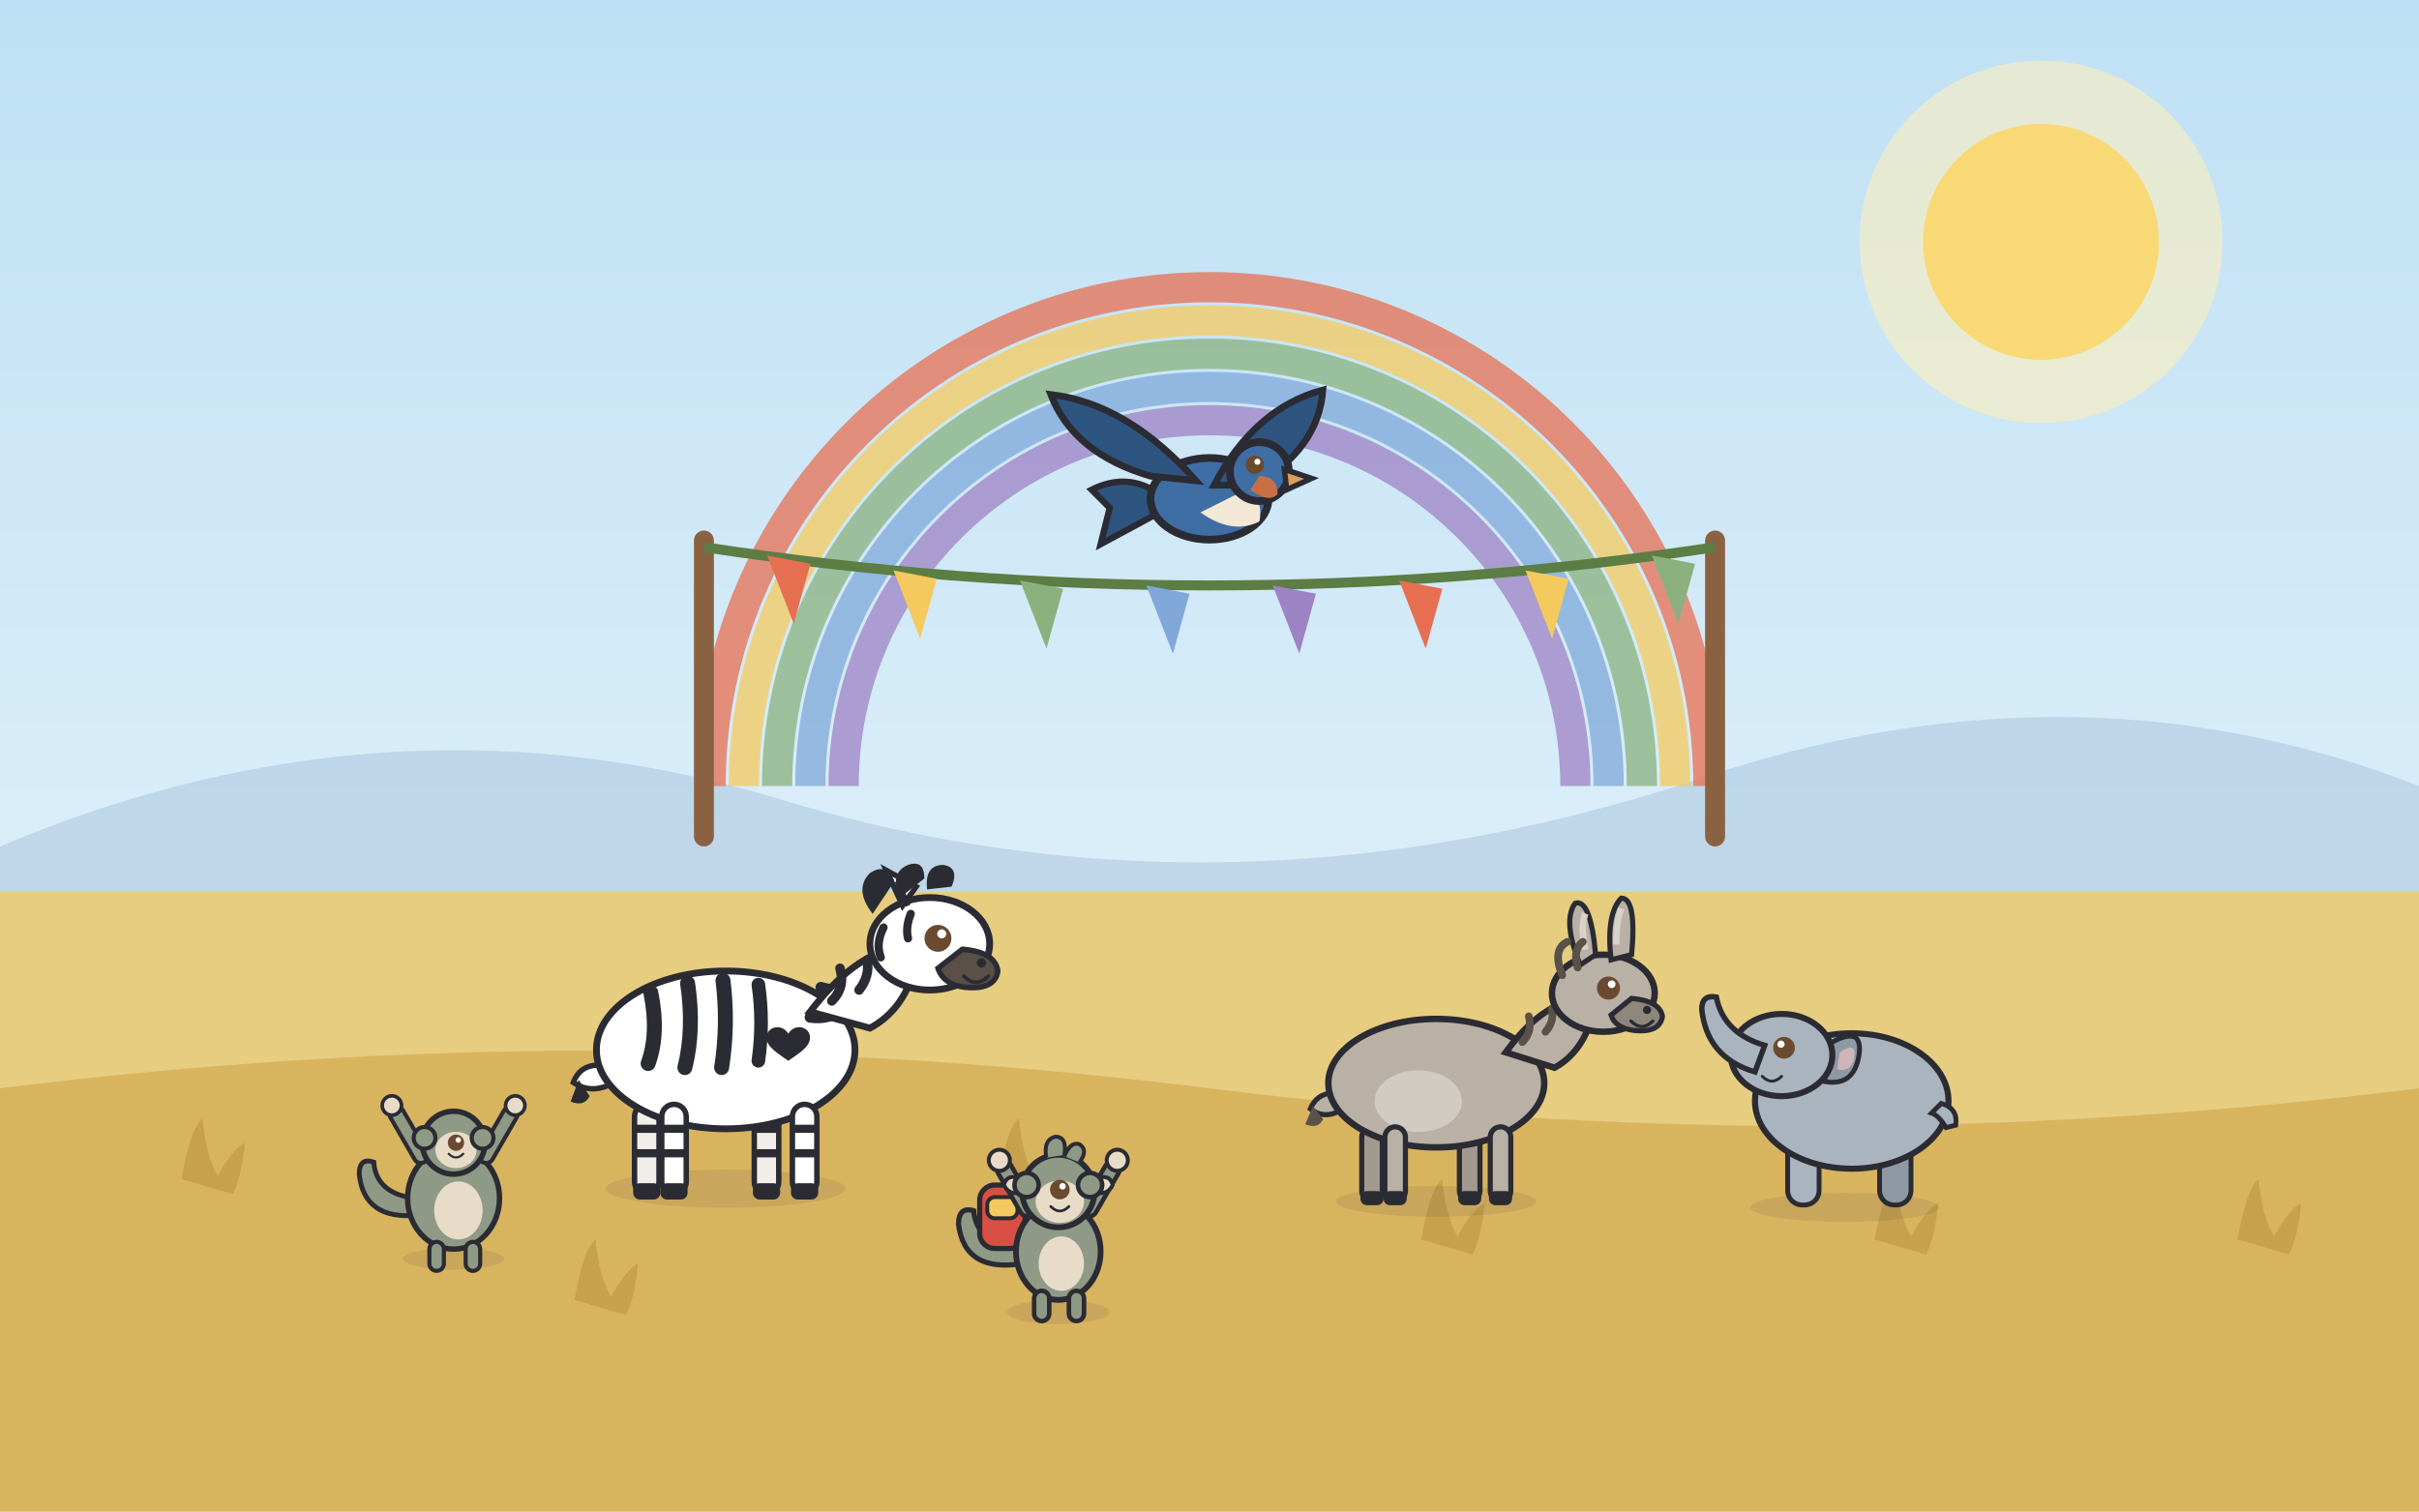
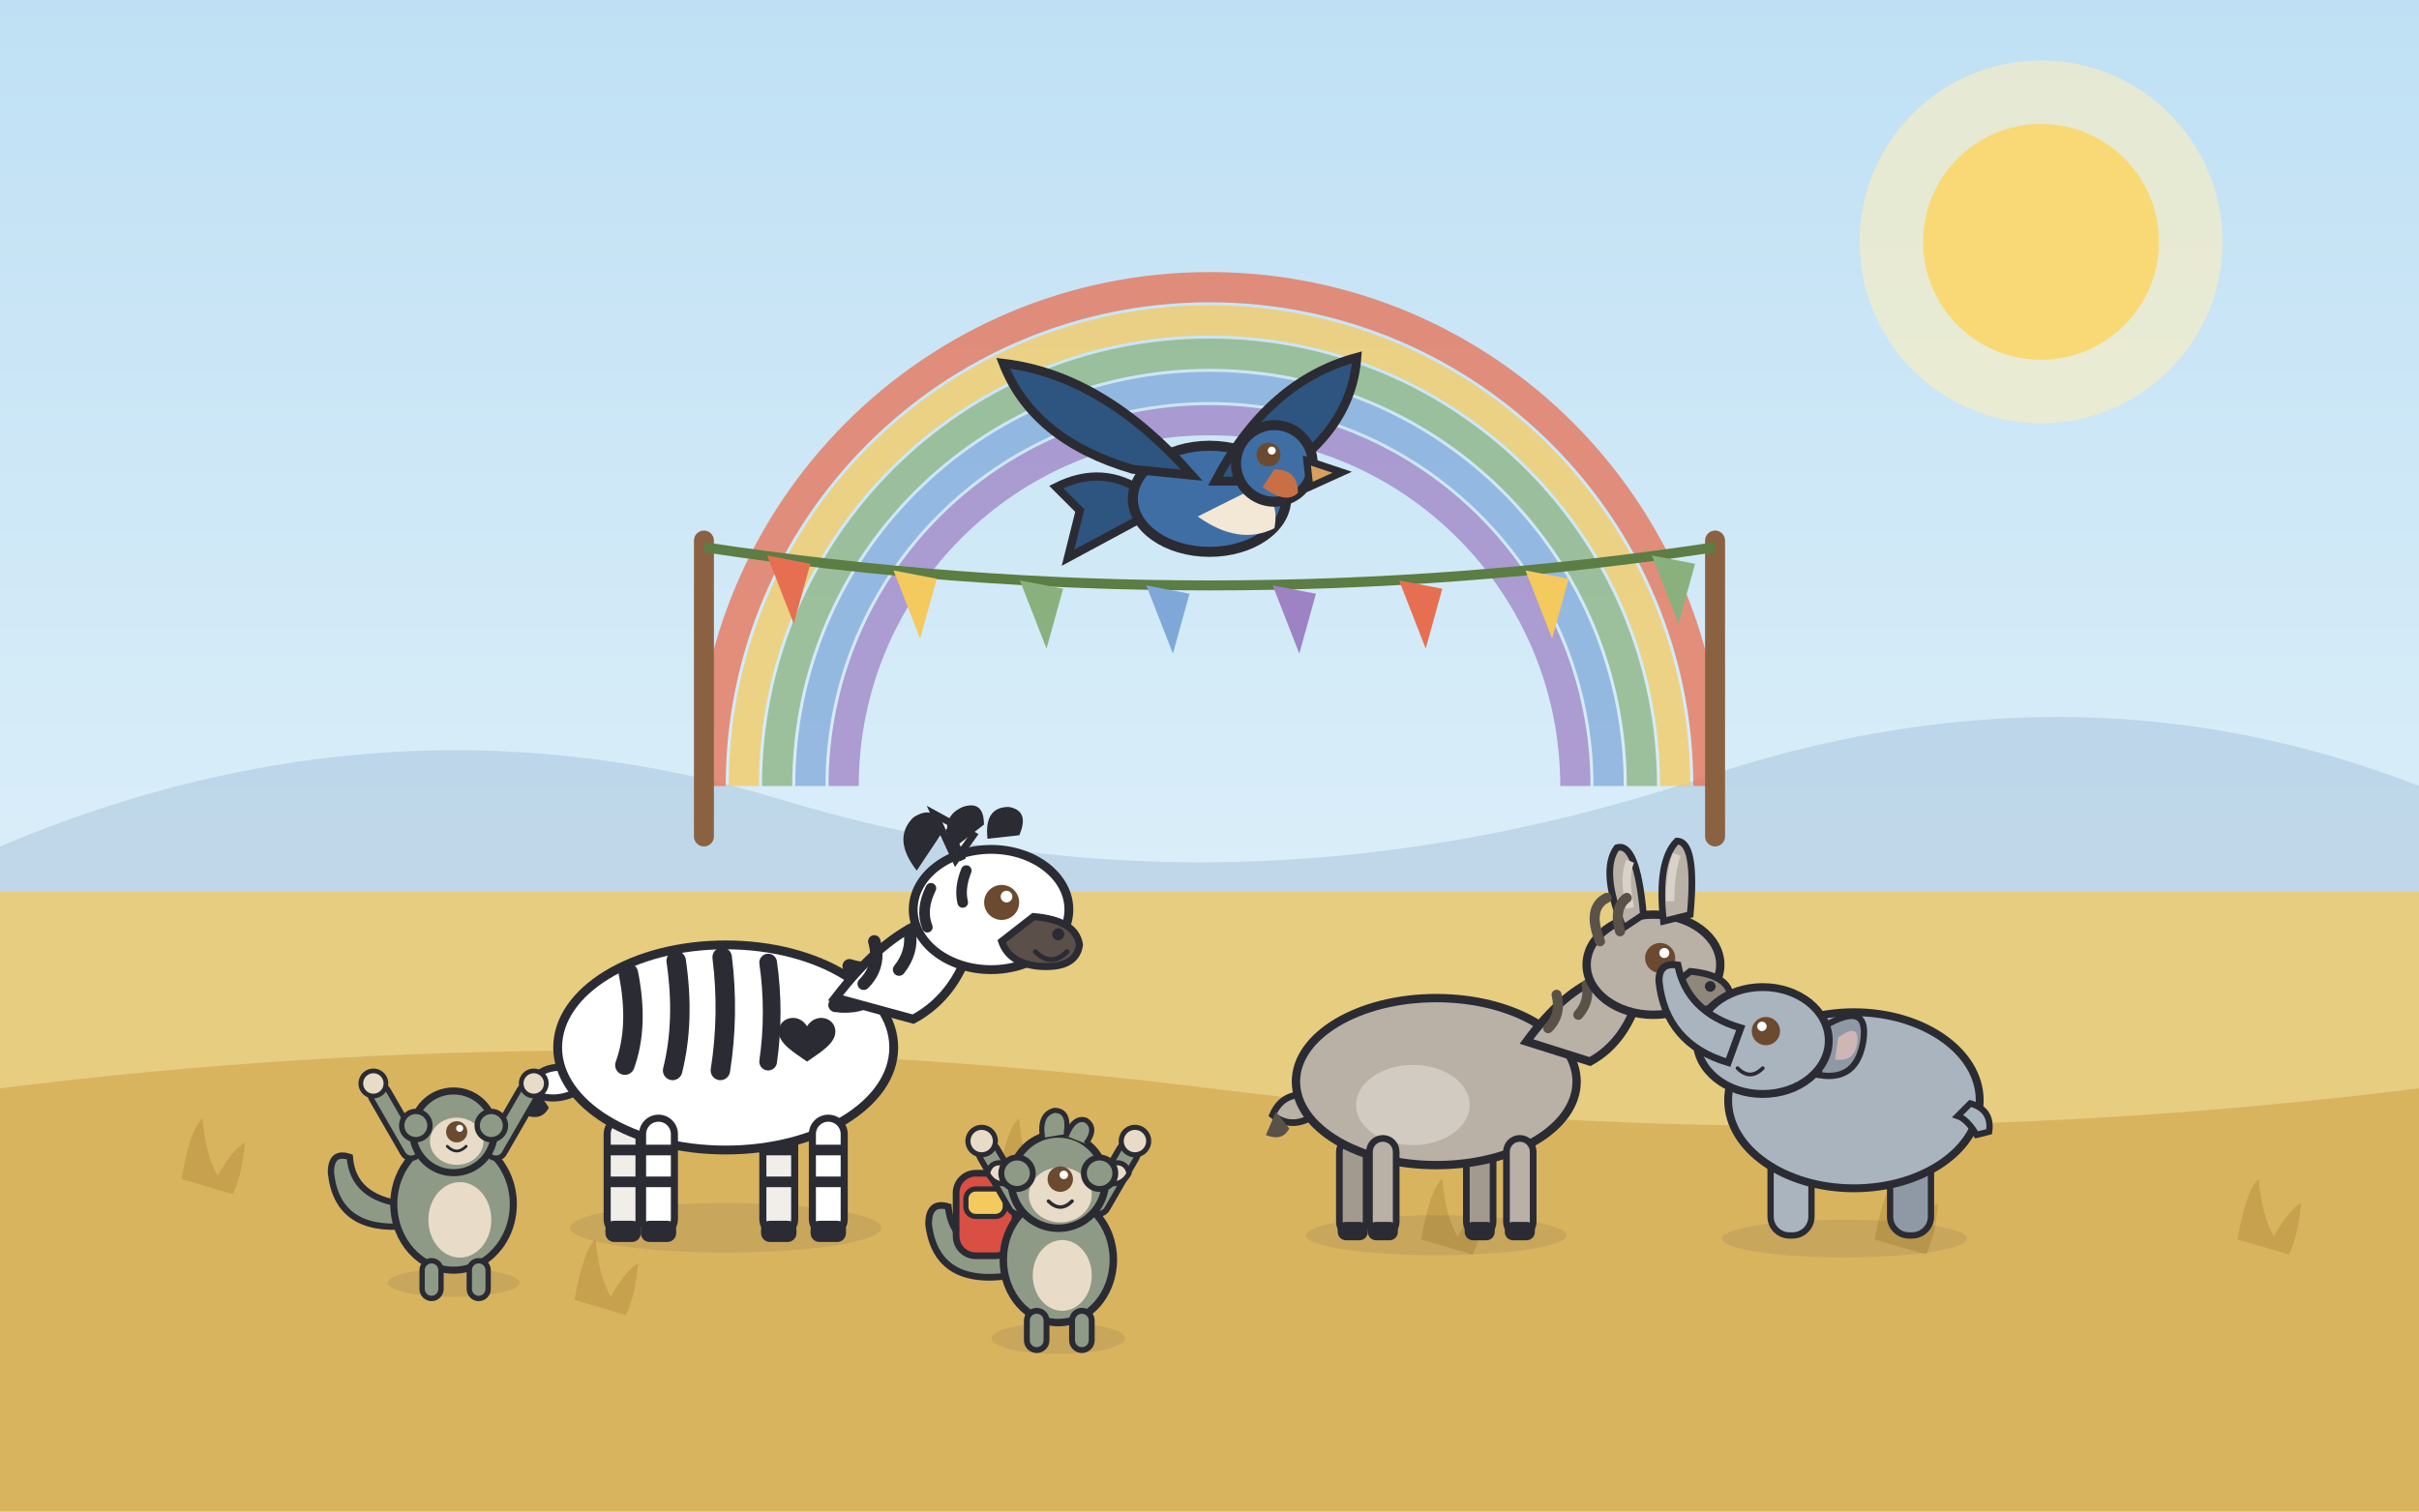
<svg xmlns="http://www.w3.org/2000/svg" viewBox="0 0 1600 1000" role="img">
  <style>
@media (prefers-reduced-motion: no-preference) {
  .anim-idle { animation: idle 3.8s ease-in-out infinite alternate; }
  @keyframes idle { from { transform: translateY(0); } to { transform: translateY(-6px); } }
  .anim-tail { transform-box: fill-box; transform-origin: 100% 20%; animation: tail 2.6s ease-in-out infinite alternate; }
  @keyframes tail { from { transform: rotate(-6deg); } to { transform: rotate(8deg); } }
  .anim-blink { transform-box: fill-box; transform-origin: center; animation: blink 5.2s infinite; }
  @keyframes blink { 0%, 93%, 100% { transform: scaleY(1); } 95%, 97% { transform: scaleY(0.12); } }
  .anim-glow { transform-box: fill-box; transform-origin: center; animation: glow 4.2s ease-in-out infinite alternate; }
  @keyframes glow { from { transform: scale(1); opacity: 0.5; } to { transform: scale(1.08); opacity: 0.75; } }
  .anim-shimmer { animation: shimmer 5s ease-in-out infinite alternate; }
  @keyframes shimmer { from { opacity: 0.62; } to { opacity: 0.92; } }
  .anim-grass { transform-box: fill-box; transform-origin: 50% 100%; animation: sway 3.2s ease-in-out infinite alternate; }
  .anim-canopy { transform-box: fill-box; transform-origin: 50% 100%; animation: sway 5.6s ease-in-out infinite alternate; }
  @keyframes sway { from { transform: rotate(-1.8deg); } to { transform: rotate(2.2deg); } }
  .anim-rain { animation: rainfall 1.15s linear infinite; }
  @keyframes rainfall { from { transform: translateY(-32px); opacity: 0.85; } 75% { opacity: 0.55; } to { transform: translateY(72px); opacity: 0; } }
  .anim-ripple { transform-box: fill-box; transform-origin: center; animation: ripple 3.4s ease-in-out infinite alternate; }
  @keyframes ripple { from { transform: scale(1); opacity: 0.8; } to { transform: scale(1.18); opacity: 0.55; } }
  .anim-drip { animation: drip 1s ease-in infinite; }
  @keyframes drip { from { transform: translateY(-12px); opacity: 0.95; } to { transform: translateY(28px); opacity: 0; } }
  .anim-flow { stroke-dasharray: 26 20; animation: flow 0.8s linear infinite; }
  @keyframes flow { from { stroke-dashoffset: 0; } to { stroke-dashoffset: -46; } }
  .anim-splash { transform-box: fill-box; transform-origin: 50% 100%; animation: splashPulse 1.7s ease-in-out infinite alternate; }
  @keyframes splashPulse { from { transform: scale(0.97); } to { transform: scale(1.05); } }
  .anim-strain { transform-box: fill-box; transform-origin: center; animation: strain 0.9s ease-in-out infinite alternate; }
  @keyframes strain { from { transform: translateX(-5px); } to { transform: translateX(4px); } }
  .anim-float { transform-box: fill-box; transform-origin: center; animation: floaty 2.6s ease-in-out infinite alternate; }
  @keyframes floaty { from { transform: translateY(0) scale(1); } to { transform: translateY(-12px) scale(1.08); } }
  .anim-wave { animation: wave 2.4s ease-in-out infinite; opacity: 0; }
  @keyframes wave { 0% { opacity: 0; } 30% { opacity: 0.9; } 60%, 100% { opacity: 0; } }
  .anim-cloud { animation: cloudDrift 9s ease-in-out infinite alternate; }
  @keyframes cloudDrift { from { transform: translateX(-18px); } to { transform: translateX(22px); } }
  .tap-target { cursor: pointer; }
  .tap-target.tap-play { transform-box: fill-box; transform-origin: 50% 85%; animation: tapWiggle 0.7s ease-in-out; }
  .tap-target[data-tap="puddle"].tap-play { transform-origin: center; animation: tapSplash 0.85s ease-out; }
  .tap-target[data-tap="sun"].tap-play { transform-origin: center; animation: tapPulse 0.6s ease-in-out; }
  .tap-target[data-tap="tree"].tap-play { transform-origin: 50% 100%; animation: tapShake 0.7s ease-in-out; }
  @keyframes tapWiggle { 0% { transform: rotate(0); } 25% { transform: rotate(-4deg) scale(1.03); } 55% { transform: rotate(3deg) scale(1.04); } 80% { transform: rotate(-1.5deg); } 100% { transform: rotate(0); } }
  @keyframes tapSplash { 0% { transform: scale(1); } 40% { transform: scale(1.06, 0.94); } 70% { transform: scale(0.97, 1.03); } 100% { transform: scale(1); } }
  @keyframes tapPulse { 0% { transform: scale(1); } 50% { transform: scale(1.12); } 100% { transform: scale(1); } }
  @keyframes tapShake { 0% { transform: rotate(0); } 20% { transform: rotate(2.4deg); } 45% { transform: rotate(-2deg); } 70% { transform: rotate(1.2deg); } 100% { transform: rotate(0); } }
  .tap-burst { opacity: 0; }
  .tap-target.tap-play .tap-burst { opacity: 1; }
  .tap-target.tap-play .tap-burst circle { animation: burstUp 0.6s ease-out forwards; }
  @keyframes burstUp { from { transform: translateY(0); opacity: 0.95; } to { transform: translateY(-90px); opacity: 0; } }
}
</style>
  <defs>
    <linearGradient id="sky" x1="0" y1="0" x2="0" y2="1">
      <stop offset="0" stop-color="#bfe0f4" />
      <stop offset="1" stop-color="#eef8fd" />
    </linearGradient>
  </defs>
  <rect width="1600" height="1000" fill="url(#sky)" />
  <g class="tap-target" data-tap="sun">
    <circle class="anim-glow" cx="1350" cy="160" r="120" fill="#fdeebc" opacity="0.6" />
    <circle cx="1350" cy="160" r="78" fill="#f9d976" />
  </g>
  <path d="M 0 560 q 260 -110 520 -30 q 300 90 620 -20 q 240 -76 460 10 L 1600 640 L 0 640 Z" fill="#a9c4dd" opacity="0.55" />
  <rect x="0" y="590" width="1600" height="410" fill="#e7cd7f" />
  <path d="M 0 720 q 400 -50 800 0 q 400 50 800 0 L 1600 1000 L 0 1000 Z" fill="#d9b45f" />
  <g class="anim-grass" style="animation-delay:1.00s">
    <path d="M 120 780 q 6 -34 14 -40 q 2 24 10 38 q 10 -18 18 -22 q -2 22 -8 34 z" fill="#c39c48" opacity="0.8" />
  </g>
  <g class="anim-grass" style="animation-delay:0.50s">
    <path d="M 380 860 q 6 -34 14 -40 q 2 24 10 38 q 10 -18 18 -22 q -2 22 -8 34 z" fill="#c39c48" opacity="0.8" />
  </g>
  <g class="anim-grass" style="animation-delay:2.50s">
    <path d="M 660 780 q 6 -34 14 -40 q 2 24 10 38 q 10 -18 18 -22 q -2 22 -8 34 z" fill="#c39c48" opacity="0.8" />
  </g>
  <g class="anim-grass" style="animation-delay:1.50s">
    <path d="M 940 820 q 6 -34 14 -40 q 2 24 10 38 q 10 -18 18 -22 q -2 22 -8 34 z" fill="#c39c48" opacity="0.8" />
  </g>
  <g class="anim-grass" style="animation-delay:0.00s">
    <path d="M 1240 820 q 6 -34 14 -40 q 2 24 10 38 q 10 -18 18 -22 q -2 22 -8 34 z" fill="#c39c48" opacity="0.8" />
  </g>
  <g class="anim-grass" style="animation-delay:0.00s">
    <path d="M 1480 820 q 6 -34 14 -40 q 2 24 10 38 q 10 -18 18 -22 q -2 22 -8 34 z" fill="#c39c48" opacity="0.8" />
  </g>
  <g class="anim-shimmer">
    <path d="M 470 520 a 330 330 0 0 1 660 0" fill="none" stroke="#e76f51" stroke-width="20" opacity="0.75" />
    <path d="M 492 520 a 308 308 0 0 1 616 0" fill="none" stroke="#f4c95d" stroke-width="20" opacity="0.75" />
    <path d="M 514 520 a 286 286 0 0 1 572 0" fill="none" stroke="#8ab17d" stroke-width="20" opacity="0.75" />
    <path d="M 536 520 a 264 264 0 0 1 528 0" fill="none" stroke="#7fa8d9" stroke-width="20" opacity="0.75" />
    <path d="M 558 520 a 242 242 0 0 1 484 0" fill="none" stroke="#9d82c4" stroke-width="20" opacity="0.75" />
  </g>
  <g transform="translate(800 560) scale(1.1)">
    <rect x="-310" y="-190" width="12" height="190" rx="6" fill="#8a6242" />
    <rect x="298" y="-190" width="12" height="190" rx="6" fill="#8a6242" />
    <path d="M -304 -180 q 304 46 608 0" stroke="#5c7d43" stroke-width="6" fill="none" />
    <path d="M -266 -175 l 26 5 l -10 36 z" fill="#e76f51" />
    <path d="M -190 -166 l 26 5 l -10 36 z" fill="#f4c95d" />
    <path d="M -114 -160 l 26 5 l -10 36 z" fill="#8ab17d" />
    <path d="M -38 -157 l 26 5 l -10 36 z" fill="#7fa8d9" />
    <path d="M 38 -157 l 26 5 l -10 36 z" fill="#9d82c4" />
    <path d="M 114 -160 l 26 5 l -10 36 z" fill="#e76f51" />
    <path d="M 190 -166 l 26 5 l -10 36 z" fill="#f4c95d" />
    <path d="M 266 -175 l 26 5 l -10 36 z" fill="#8ab17d" />
  </g>
-   <g transform="translate(480 700) scale(0.9 0.9) rotate(0)">
+   <g transform="translate(480 700) scale(1.17 1.17) rotate(0)">
    <ellipse cx="0" cy="96" rx="88" ry="14" fill="#2b2b33" opacity="0.10" />
    <g class="tap-target" data-tap="zebra" data-mood="happy">
      <g class="anim-idle" style="animation-delay:0.40s">
        <g transform="translate(-58 34) rotate(0)">
          <rect x="-9" y="0" width="18" height="66" rx="9" fill="#f1ede9" stroke="#2b2b33" stroke-width="4" />
          <path d="M -9 18 h 18 M -9 36 h 18" stroke="#2b2b33" stroke-width="6" />
          <rect x="-10" y="58" width="20" height="12" rx="5" fill="#2b2b33" />
        </g>
        <g transform="translate(30 34) rotate(0)">
          <rect x="-9" y="0" width="18" height="66" rx="9" fill="#f1ede9" stroke="#2b2b33" stroke-width="4" />
          <path d="M -9 18 h 18 M -9 36 h 18" stroke="#2b2b33" stroke-width="6" />
          <rect x="-10" y="58" width="20" height="12" rx="5" fill="#2b2b33" />
        </g>
        <g class="anim-tail" style="animation-delay:0.40s">
          <path d="M -86 6 q -20 -4 -26 12 q 12 8 26 2" fill="#ffffff" stroke="#2b2b33" stroke-width="4" />
          <path d="M -108 16 l -6 16 q 10 4 14 -4 z" fill="#2b2b33" />
        </g>
        <ellipse cx="0" cy="-6" rx="95" ry="58" fill="#ffffff" stroke="#2b2b33" stroke-width="5" />
        <path d="M -55 -48 q 6 30 -2 52" stroke="#2b2b33" stroke-width="11" fill="none" stroke-linecap="round" />
        <path d="M -28 -55 q 5 34 -2 62" stroke="#2b2b33" stroke-width="11" fill="none" stroke-linecap="round" />
        <path d="M -2 -57 q 4 32 -1 64" stroke="#2b2b33" stroke-width="11" fill="none" stroke-linecap="round" />
        <path d="M 24 -54 q 4 28 0 56" stroke="#2b2b33" stroke-width="10" fill="none" stroke-linecap="round" />
        <path d="M 62 -30 q 14 2 24 -6" stroke="#2b2b33" stroke-width="8" fill="none" stroke-linecap="round" />
        <path d="M 70 -52 q 12 4 22 -2" stroke="#2b2b33" stroke-width="8" fill="none" stroke-linecap="round" />
        <path d="M 46 -18 c -5 -8 -16 -5 -16 3 c 0 7 9 12 16 17 c 7 -5 16 -10 16 -17 c 0 -8 -11 -11 -16 -3 z" fill="#2b2b33" />
        <g transform="translate(-38 34) rotate(0)">
          <rect x="-9" y="0" width="18" height="66" rx="9" fill="#ffffff" stroke="#2b2b33" stroke-width="4" />
          <path d="M -9 18 h 18 M -9 36 h 18" stroke="#2b2b33" stroke-width="6" />
          <rect x="-10" y="58" width="20" height="12" rx="5" fill="#2b2b33" />
        </g>
        <g transform="translate(58 34) rotate(0)">
          <rect x="-9" y="0" width="18" height="66" rx="9" fill="#ffffff" stroke="#2b2b33" stroke-width="4" />
          <path d="M -9 18 h 18 M -9 36 h 18" stroke="#2b2b33" stroke-width="6" />
          <rect x="-10" y="58" width="20" height="12" rx="5" fill="#2b2b33" />
        </g>
        <path d="M 62 -34 q 26 -34 52 -44 l 26 8 q -8 34 -34 48 z" fill="#ffffff" stroke="#2b2b33" stroke-width="5" />
        <path d="M 84 -66 q 4 14 -6 24 M 104 -72 q 2 12 -6 22" stroke="#2b2b33" stroke-width="7" fill="none" stroke-linecap="round" />
        <g transform="translate(150 -84)">
          <ellipse cx="0" cy="0" rx="44" ry="34" fill="#ffffff" stroke="#2b2b33" stroke-width="5" />
          <path d="M 24 4 q 24 2 26 16 q -2 14 -24 12 q -16 -2 -20 -14 z" fill="#5a4f49" stroke="#2b2b33" stroke-width="4" />
          <circle cx="38" cy="14" r="3.4" fill="#2b2b33" />
          <g transform="translate(34 22)">
            <path d="M -9 1.8 q 9 9 18 0" stroke="#2b2b33" stroke-width="2.7" fill="none" stroke-linecap="round" />
          </g>
          <path d="M -20 -28 l -12 -26 l 22 12 z" fill="#ffffff" stroke="#2b2b33" stroke-width="4" />
          <path d="M -24 -46 l 8 18" stroke="#2b2b33" stroke-width="4" />
          <path d="M -34 -12 q -6 12 -2 22 M -14 -22 q -4 10 -2 18" stroke="#2b2b33" stroke-width="6" fill="none" stroke-linecap="round" />
          <g transform="translate(6 -4)">
            <g class="anim-blink">
              <circle cx="0" cy="0" r="9.9" fill="#6b4a2f" />
              <circle cx="2.75" cy="-3.3" r="3.3" fill="#fff" />
            </g>
          </g>
          <path d="M -42 -22 q -14 -18 -2 -30 q 12 -8 18 6 M -22 -34 q -8 -18 6 -24 q 12 -4 12 10 M -2 -40 q -2 -18 12 -18 q 12 2 6 16" fill="#2b2b33" />
        </g>
      </g>
    </g>
  </g>
-   <g transform="translate(700 810) scale(1 1)">
+   <g transform="translate(700 810) scale(1.3 1.3)">
    <ellipse cx="0" cy="58" rx="34" ry="8" fill="#2b2b33" opacity="0.10" />
    <g class="tap-target" data-tap="kiki" data-mood="happy">
      <g class="anim-idle" style="animation-delay:1.47s">
        <g class="anim-tail" style="animation-delay:1.47s">
          <path d="M -24 26 q -38 6 -42 -26 q 0 -12 10 -9 q 2 22 30 25 z" fill="#8f9a86" stroke="#2b2b33" stroke-width="3.4" />
        </g>
        <g>
          <rect x="-52" y="-26" width="30" height="42" rx="10" fill="#d94f43" stroke="#2b2b33" stroke-width="3.4" />
          <rect x="-47" y="-18" width="20" height="14" rx="5" fill="#f4c95d" stroke="#2b2b33" stroke-width="2.6" />
          <path d="M -24 -20 q 14 -4 22 4 M -24 2 q 14 -2 22 6" stroke="#a53a30" stroke-width="5" fill="none" />
        </g>
        <ellipse cx="0" cy="18" rx="28" ry="32" fill="#8f9a86" stroke="#2b2b33" stroke-width="3.8" />
        <ellipse cx="2" cy="26" rx="15" ry="18" fill="#e8dcc8" />
        <g transform="translate(-18 -6) rotate(150)">
          <rect x="-5" y="0" width="10" height="40" rx="5" fill="#8f9a86" stroke="#2b2b33" stroke-width="3" />
          <circle cx="0" cy="42" r="7" fill="#e8dcc8" stroke="#2b2b33" stroke-width="2.6" />
        </g>
        <g transform="translate(18 -6) rotate(-150)">
          <rect x="-5" y="0" width="10" height="40" rx="5" fill="#8f9a86" stroke="#2b2b33" stroke-width="3" />
          <circle cx="0" cy="42" r="7" fill="#e8dcc8" stroke="#2b2b33" stroke-width="2.6" />
        </g>
        <g transform="translate(-11 44)">
          <rect x="-5" y="0" width="10" height="20" rx="5" fill="#8f9a86" stroke="#2b2b33" stroke-width="3" />
        </g>
        <g transform="translate(12 44)">
          <rect x="-5" y="0" width="10" height="20" rx="5" fill="#8f9a86" stroke="#2b2b33" stroke-width="3" />
        </g>
        <g transform="translate(0 -22)">
          <circle cx="0" cy="0" r="24" fill="#8f9a86" stroke="#2b2b33" stroke-width="3.8" />
          <path d="M -24 -8 q -10 -4 -12 4 q 4 8 14 4 z M 24 -8 q 10 -4 12 4 q -4 8 -14 4 z" fill="#e8dcc8" stroke="#2b2b33" stroke-width="2.6" />
          <ellipse cx="1" cy="7" rx="16" ry="14" fill="#e8dcc8" />
          <circle cx="-21" cy="-4" r="8" fill="#8f9a86" stroke="#2b2b33" stroke-width="3" />
          <circle cx="21" cy="-4" r="8" fill="#8f9a86" stroke="#2b2b33" stroke-width="3" />
          <path d="M -8 -22 q -2 -12 6 -14 q 8 0 6 12 M 4 -23 q 4 -10 10 -8 q 6 4 0 12" fill="#8f9a86" stroke="#2b2b33" stroke-width="2.6" />
          <g transform="translate(1 -1)">
            <g class="anim-blink">
              <circle cx="0" cy="0" r="6.48" fill="#6b4a2f" />
              <circle cx="1.8" cy="-2.16" r="2.16" fill="#fff" />
            </g>
          </g>
          <g transform="translate(1 9)">
            <path d="M -6 1.2 q 6 6 12 0" stroke="#2b2b33" stroke-width="1.8" fill="none" stroke-linecap="round" />
          </g>
        </g>
      </g>
    </g>
  </g>
-   <g transform="translate(950 720) scale(0.85 0.85)">
+   <g transform="translate(950 720) scale(1.105 1.105)">
    <ellipse cx="0" cy="88" rx="78" ry="12" fill="#2b2b33" opacity="0.10" />
    <g class="tap-target" data-tap="duku" data-mood="happy">
      <g class="anim-idle" style="animation-delay:0.20s">
        <g transform="translate(-50 30) rotate(0)">
          <rect x="-8" y="0" width="16" height="58" rx="8" fill="#a39a8f" stroke="#2b2b33" stroke-width="4" />
          <rect x="-9" y="50" width="18" height="11" rx="5" fill="#2b2b33" />
        </g>
        <g transform="translate(26 30) rotate(0)">
          <rect x="-8" y="0" width="16" height="58" rx="8" fill="#a39a8f" stroke="#2b2b33" stroke-width="4" />
          <rect x="-9" y="50" width="18" height="11" rx="5" fill="#2b2b33" />
        </g>
        <g class="anim-tail" style="animation-delay:0.20s">
          <path d="M -76 4 q -16 -2 -22 12 q 10 8 22 2" fill="#b9b0a6" stroke="#2b2b33" stroke-width="4" />
          <path d="M -96 14 l -6 14 q 10 4 14 -4 z" fill="#5a5148" />
        </g>
        <ellipse cx="0" cy="-4" rx="84" ry="50" fill="#b9b0a6" stroke="#2b2b33" stroke-width="5" />
        <ellipse cx="-14" cy="10" rx="34" ry="24" fill="#d8d2c8" opacity="0.8" />
        <g transform="translate(-32 30) rotate(0)">
          <rect x="-8" y="0" width="16" height="58" rx="8" fill="#b9b0a6" stroke="#2b2b33" stroke-width="4" />
          <rect x="-9" y="50" width="18" height="11" rx="5" fill="#2b2b33" />
        </g>
        <g transform="translate(50 30) rotate(0)">
          <rect x="-8" y="0" width="16" height="58" rx="8" fill="#b9b0a6" stroke="#2b2b33" stroke-width="4" />
          <rect x="-9" y="50" width="18" height="11" rx="5" fill="#2b2b33" />
        </g>
        <path d="M 54 -28 q 22 -30 44 -38 l 24 8 q -8 30 -30 42 z" fill="#b9b0a6" stroke="#2b2b33" stroke-width="5" />
        <path d="M 72 -56 q 3 12 -5 20 M 90 -62 q 2 10 -5 18" stroke="#5a5148" stroke-width="6" fill="none" stroke-linecap="round" />
        <g transform="translate(130 -74)">
          <ellipse cx="0" cy="0" rx="40" ry="30" fill="#b9b0a6" stroke="#2b2b33" stroke-width="5" />
          <path d="M 22 4 q 22 2 24 14 q -2 13 -22 11 q -15 -2 -18 -12 z" fill="#8f867c" stroke="#2b2b33" stroke-width="4" />
          <circle cx="34" cy="13" r="3.2" fill="#2b2b33" />
          <g transform="translate(30 20)">
            <path d="M -8.5 1.7 q 8.5 8.5 17 0" stroke="#2b2b33" stroke-width="2.55" fill="none" stroke-linecap="round" />
          </g>
          <path d="M -18 -22 q -14 -34 -4 -48 q 12 -4 16 40 z" fill="#b9b0a6" stroke="#2b2b33" stroke-width="4" />
          <path d="M -14 -34 q -4 -18 0 -28" stroke="#d8d2c8" stroke-width="5" fill="none" />
          <path d="M 6 -26 q -4 -36 8 -48 q 12 0 8 44 z" fill="#b9b0a6" stroke="#2b2b33" stroke-width="4" />
          <path d="M 10 -38 q 0 -18 4 -28" stroke="#d8d2c8" stroke-width="5" fill="none" />
          <path d="M -32 -14 q -8 -20 4 -26 M -20 -20 q -4 -14 4 -20" stroke="#5a5148" stroke-width="6" fill="none" stroke-linecap="round" />
          <g transform="translate(4 -4)">
            <g class="anim-blink">
              <circle cx="0" cy="0" r="9" fill="#6b4a2f" />
              <circle cx="2.5" cy="-3" r="3" fill="#fff" />
            </g>
          </g>
        </g>
      </g>
    </g>
  </g>
-   <g transform="translate(800 330) scale(1.5 1.5)">
+   <g transform="translate(800 330) scale(1.95 1.95)">
    <g class="tap-target" data-tap="lulu" data-mood="happy">
      <g class="anim-float" style="animation-delay:0.13s; animation-duration: 2.2s">
        <path d="M -22 6 l -26 14 l 4 -16 l -8 -8 q 16 -8 30 2 z" fill="#2e5480" stroke="#2b2b33" stroke-width="2.8" />
        <ellipse cx="0" cy="0" rx="26" ry="18" fill="#3f6ea5" stroke="#2b2b33" stroke-width="3.4" />
        <path d="M -4 6 q 14 10 26 4 q 2 -10 -6 -14 z" fill="#f2e8d5" />
        <path d="M -6 -8 q -30 -34 -64 -38 q 10 26 44 36 z" fill="#2e5480" stroke="#2b2b33" stroke-width="3" />
        <path d="M 2 -6 q 18 -34 48 -42 q -2 26 -30 42 z" fill="#2e5480" stroke="#2b2b33" stroke-width="3" />
        <circle cx="22" cy="-12" r="13" fill="#3f6ea5" stroke="#2b2b33" stroke-width="3.4" />
        <path d="M 18 -4 q 8 6 12 2 q 0 -8 -8 -8 z" fill="#c96f45" />
        <path d="M 33 -13 l 12 4 l -11 5 z" fill="#d9a05b" stroke="#2b2b33" stroke-width="2.4" />
        <g transform="translate(20 -15)">
          <g class="anim-blink">
            <circle cx="0" cy="0" r="4.05" fill="#6b4a2f" />
            <circle cx="1.125" cy="-1.35" r="1.35" fill="#fff" />
          </g>
        </g>
      </g>
    </g>
  </g>
-   <g transform="translate(1220 730) scale(-0.8 0.8)">
+   <g transform="translate(1220 730) scale(-1.04 1.04)">
    <ellipse cx="0" cy="86" rx="78" ry="12" fill="#2b2b33" opacity="0.10" />
    <g class="tap-target" data-tap="elephant" data-mood="happy">
      <g class="anim-idle" style="animation-delay:0.50s">
        <g transform="translate(-42 28) rotate(0)">
          <rect x="-13" y="0" width="26" height="56" rx="12" fill="#8e99a5" stroke="#2b2b33" stroke-width="4" />
        </g>
        <g transform="translate(34 28) rotate(0)">
          <rect x="-13" y="0" width="26" height="56" rx="12" fill="#aab4be" stroke="#2b2b33" stroke-width="4" />
        </g>
        <ellipse cx="-6" cy="-2" rx="80" ry="56" fill="#aab4be" stroke="#2b2b33" stroke-width="5" />
        <g class="anim-tail" style="animation-delay:0.50s">
          <path d="M -80 0 q -14 4 -12 18 l 8 2 q 6 -10 12 -12 z" fill="#aab4be" stroke="#2b2b33" stroke-width="4" />
        </g>
        <g transform="translate(44 -40)">
          <path d="M -26 -6 q -34 -22 -30 6 q 4 26 28 22 z" fill="#8e99a5" stroke="#2b2b33" stroke-width="4" />
          <path d="M -40 -2 q -14 -10 -12 4 q 2 12 14 10 z" fill="#cfb6b6" />
          <ellipse cx="8" cy="0" rx="42" ry="34" fill="#aab4be" stroke="#2b2b33" stroke-width="5" />
          <g transform="translate(6 -6)">
            <g class="anim-blink">
              <circle cx="0" cy="0" r="9" fill="#6b4a2f" />
              <circle cx="2.5" cy="-3" r="3" fill="#fff" />
            </g>
          </g>
          <g transform="translate(16 16)">
            <path d="M -8 1.6 q 8 8 16 0" stroke="#2b2b33" stroke-width="2.4" fill="none" stroke-linecap="round" />
          </g>
        </g>
        <path d="M 74 -26 q 40 -12 44 -52 q 0 -12 -12 -10 q -6 30 -40 40 z" fill="#aab4be" stroke="#2b2b33" stroke-width="4.5" />
      </g>
    </g>
  </g>
-   <g transform="translate(300 780) scale(0.8 0.8)">
+   <g transform="translate(300 780) scale(1.04 1.04)">
    <ellipse cx="0" cy="66" rx="42" ry="9" fill="#2b2b33" opacity="0.10" />
    <g class="tap-target" data-tap="monkey" data-mood="happy">
      <g class="anim-idle" style="animation-delay:0.00s">
        <g class="anim-tail" style="animation-delay:0.00s">
          <path d="M -30 30 q -44 4 -48 -34 q 0 -14 12 -10 q 2 26 34 30 z" fill="#8f9a86" stroke="#2b2b33" stroke-width="4" />
        </g>
        <ellipse cx="0" cy="16" rx="38" ry="42" fill="#8f9a86" stroke="#2b2b33" stroke-width="4.5" />
        <ellipse cx="4" cy="26" rx="20" ry="24" fill="#e8dcc8" />
        <g transform="translate(-24 -14) rotate(150)">
          <rect x="-6" y="0" width="12" height="52" rx="6" fill="#8f9a86" stroke="#2b2b33" stroke-width="3.4" />
          <circle cx="0" cy="54" r="8" fill="#e8dcc8" stroke="#2b2b33" stroke-width="3" />
        </g>
        <g transform="translate(24 -14) rotate(-150)">
          <rect x="-6" y="0" width="12" height="52" rx="6" fill="#8f9a86" stroke="#2b2b33" stroke-width="3.4" />
          <circle cx="0" cy="54" r="8" fill="#e8dcc8" stroke="#2b2b33" stroke-width="3" />
        </g>
        <g transform="translate(-14 52)">
          <rect x="-6" y="0" width="12" height="24" rx="6" fill="#8f9a86" stroke="#2b2b33" stroke-width="3.4" />
        </g>
        <g transform="translate(16 52)">
          <rect x="-6" y="0" width="12" height="24" rx="6" fill="#8f9a86" stroke="#2b2b33" stroke-width="3.4" />
        </g>
        <g transform="translate(0 -30)">
          <circle cx="0" cy="0" r="26" fill="#8f9a86" stroke="#2b2b33" stroke-width="4.5" />
          <ellipse cx="2" cy="6" rx="17" ry="15" fill="#e8dcc8" />
          <circle cx="-24" cy="-4" r="9" fill="#8f9a86" stroke="#2b2b33" stroke-width="3.4" />
          <circle cx="24" cy="-4" r="9" fill="#8f9a86" stroke="#2b2b33" stroke-width="3.4" />
          <g transform="translate(2 0)">
            <g class="anim-blink">
              <circle cx="0" cy="0" r="6.75" fill="#6b4a2f" />
              <circle cx="1.875" cy="-2.25" r="2.25" fill="#fff" />
            </g>
          </g>
          <g transform="translate(2 8)">
            <path d="M -6 1.2 q 6 6 12 0" stroke="#2b2b33" stroke-width="1.8" fill="none" stroke-linecap="round" />
          </g>
        </g>
      </g>
    </g>
  </g>
</svg>
